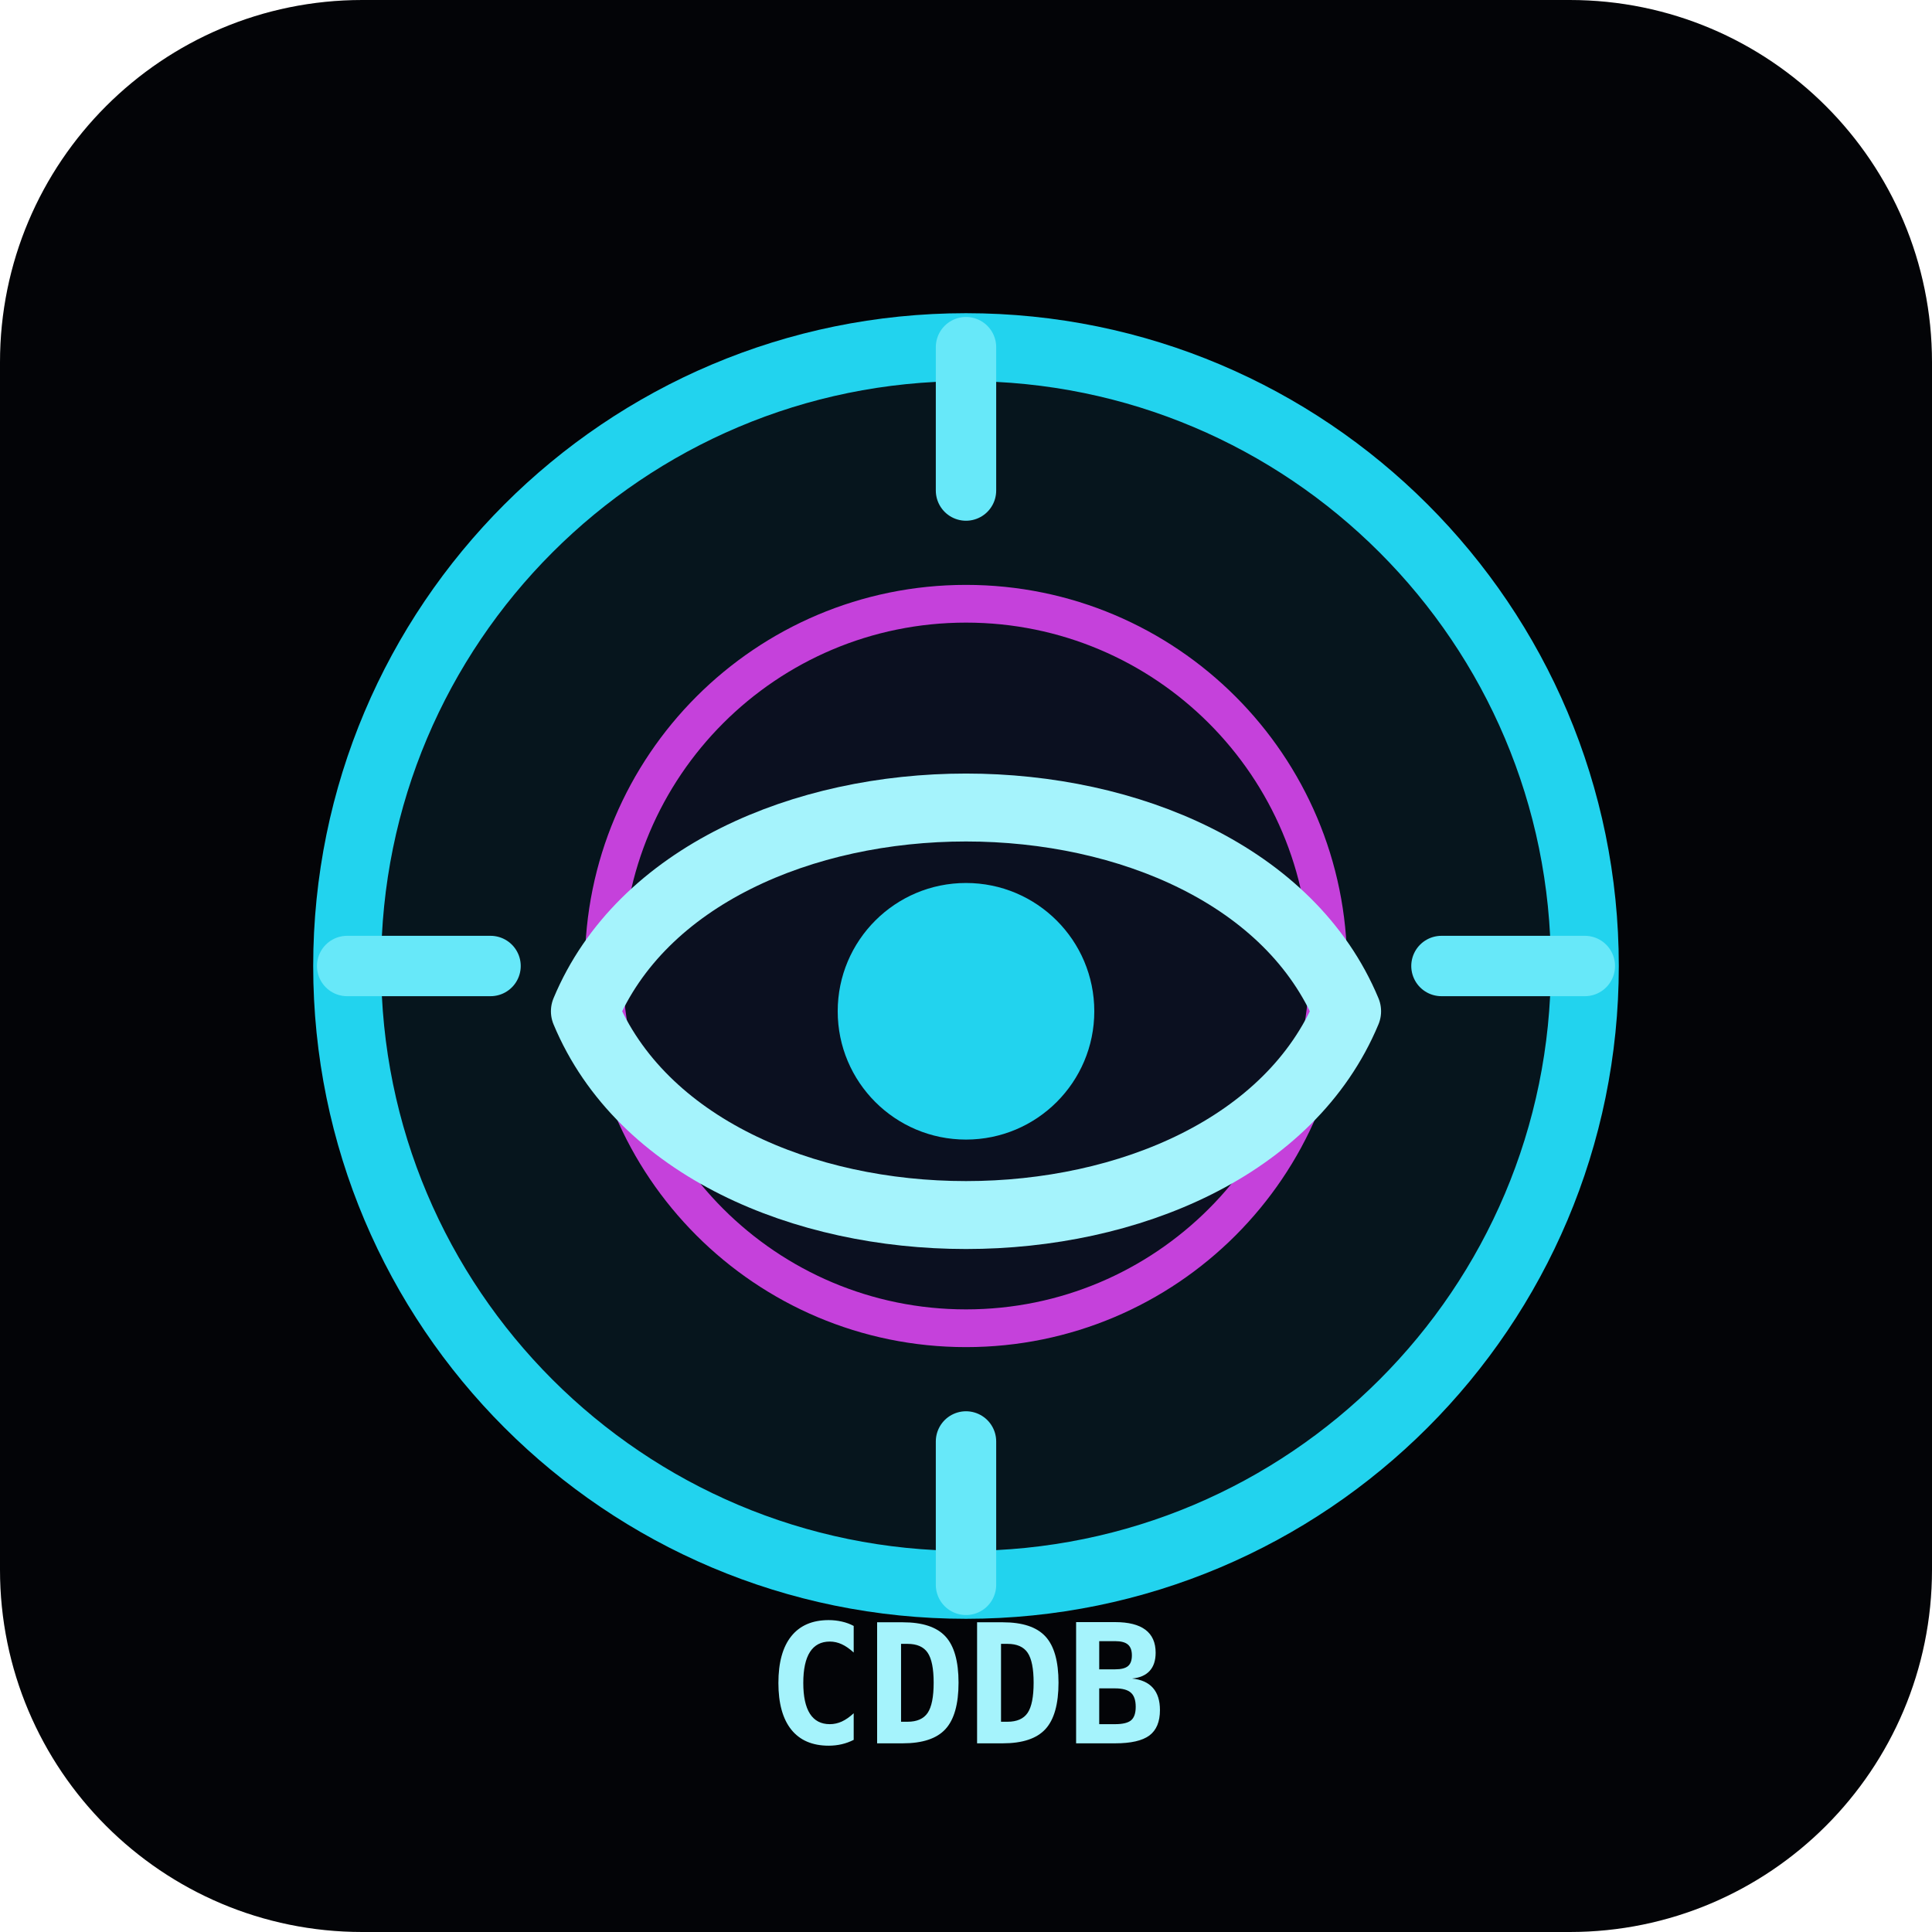
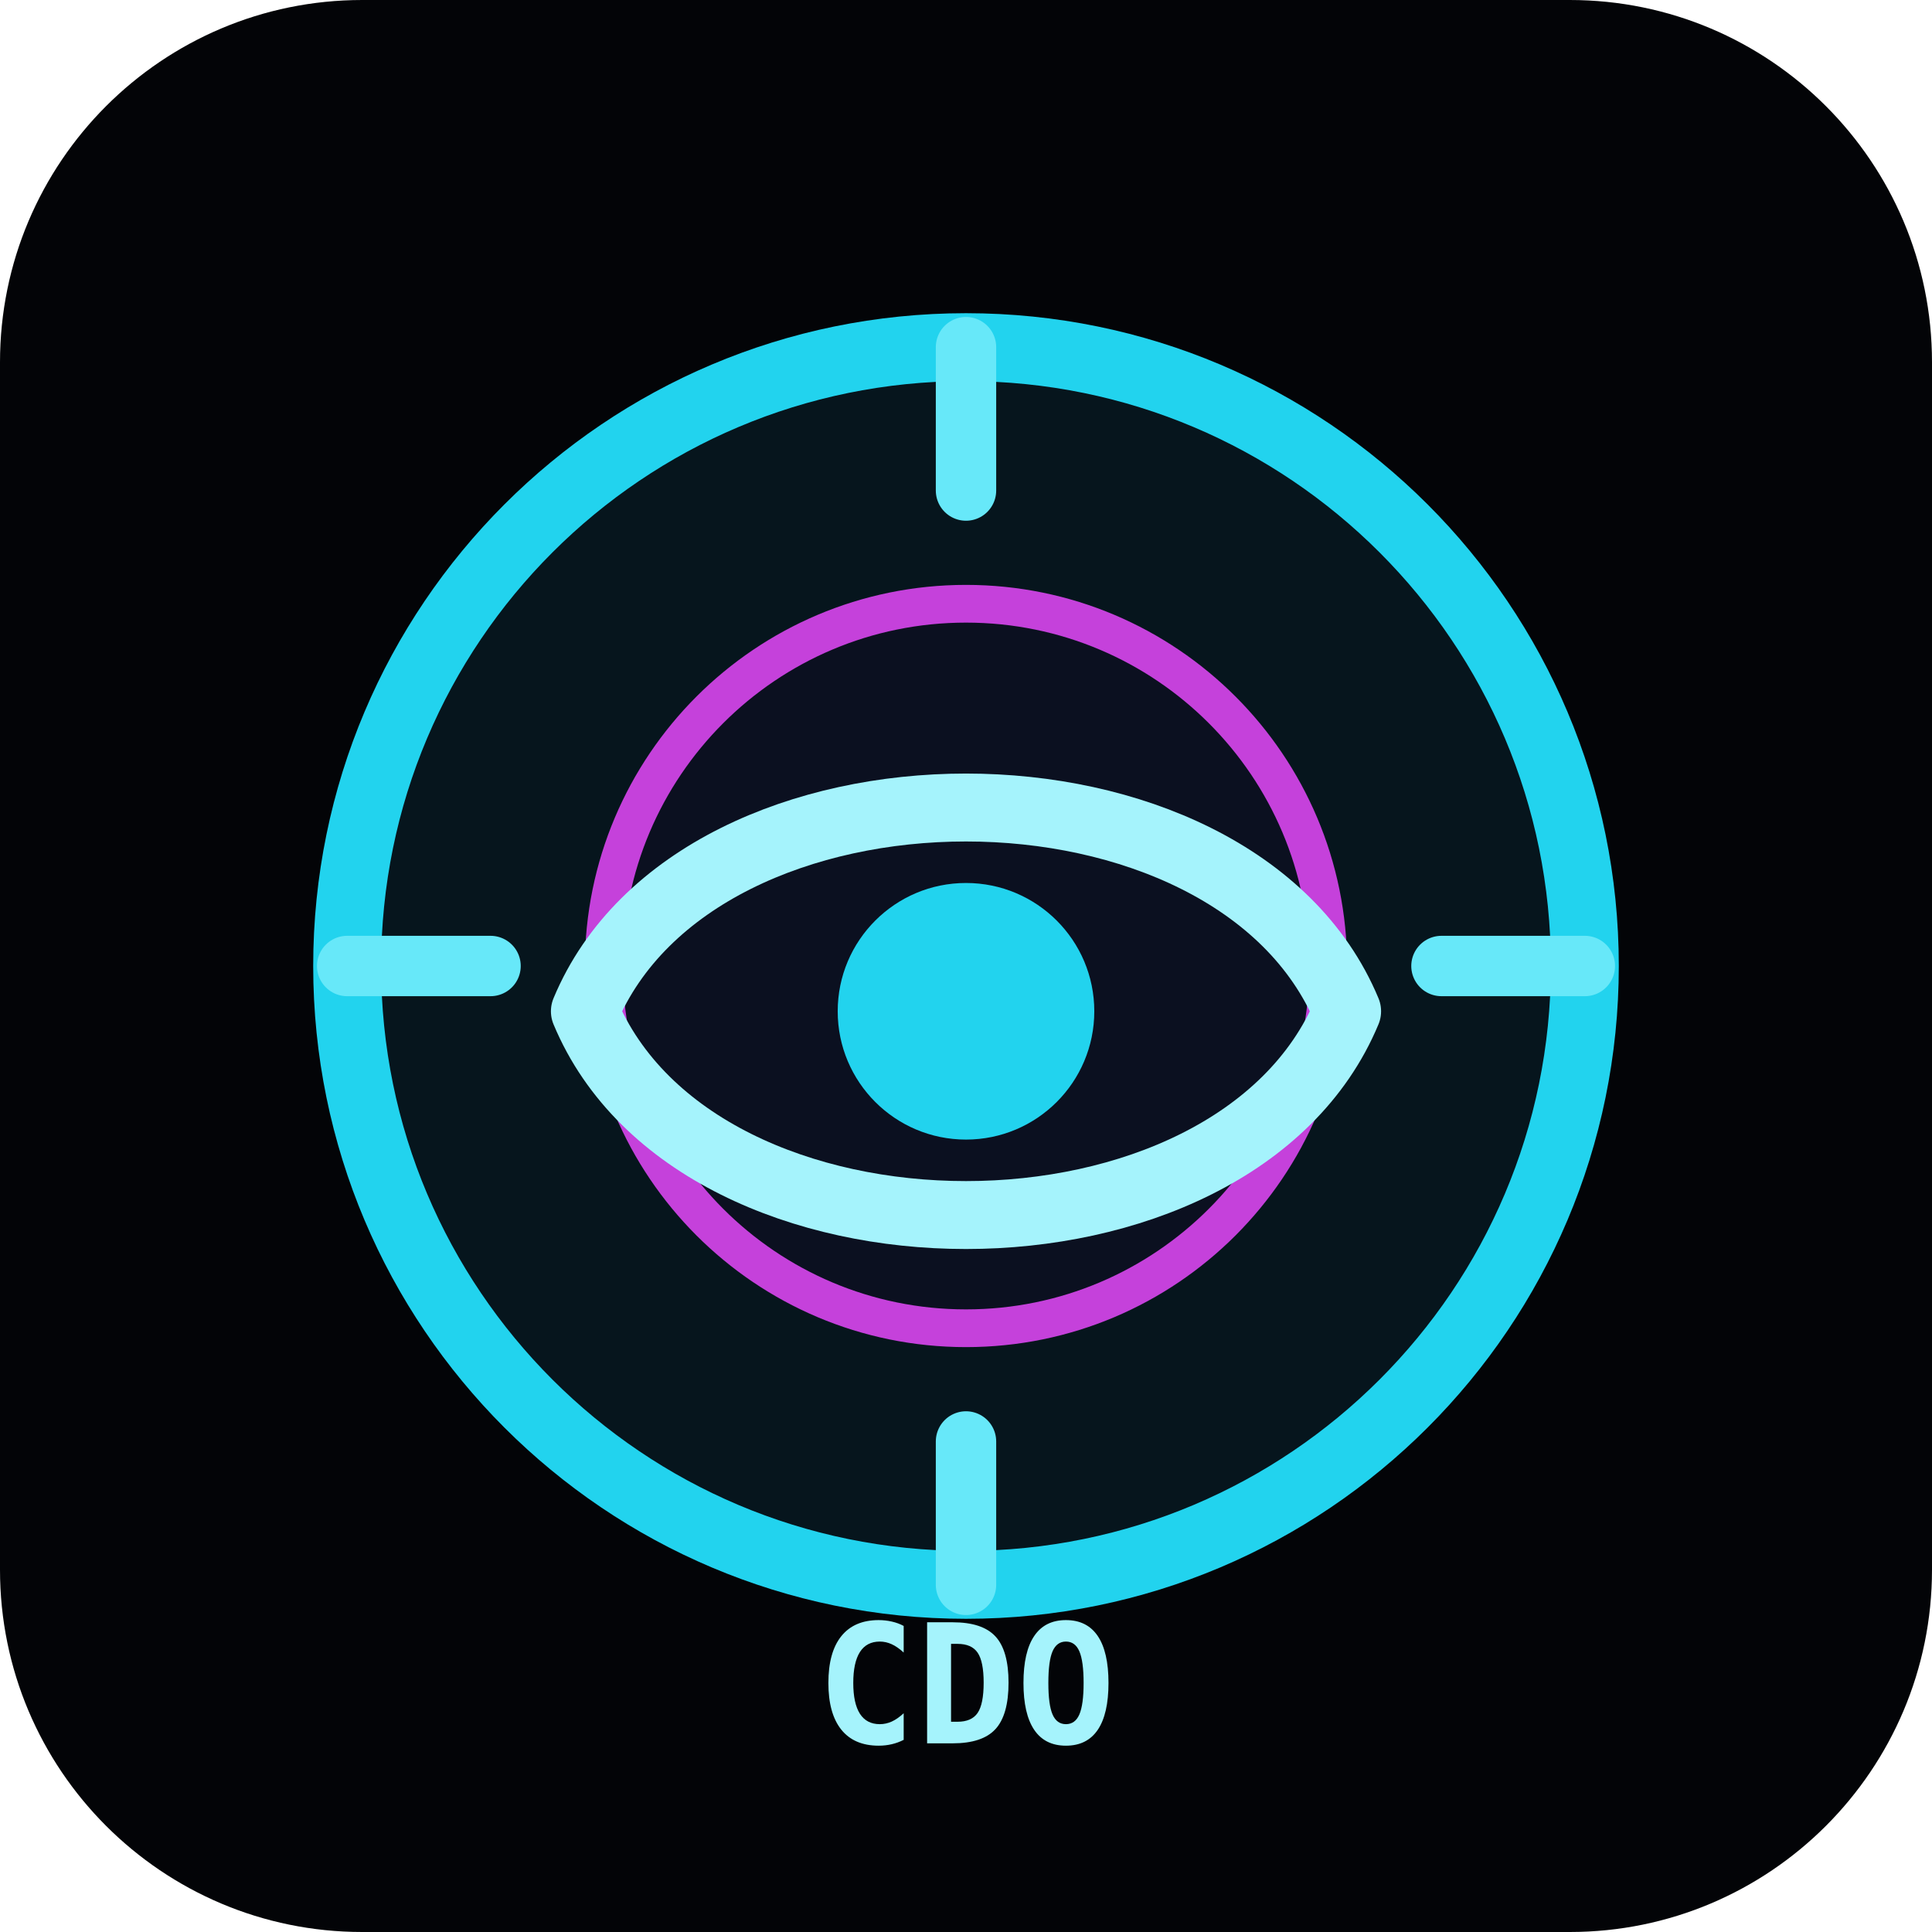
- <svg xmlns="http://www.w3.org/2000/svg" viewBox="0 0 512 512" role="img" aria-label="Collective Dream Database">
+ <svg xmlns="http://www.w3.org/2000/svg" viewBox="0 0 512 512" role="img" aria-label="Collective Dream Observatory">
  <rect width="512" height="512" rx="96" fill="#030407" />
  <circle cx="256" cy="256" r="164" fill="#06151d" stroke="#22d3ee" stroke-width="18" />
  <circle cx="256" cy="256" r="96" fill="#0b1020" stroke="#d946ef" stroke-width="10" opacity=".9" />
  <path d="M155 268c30-72 172-72 202 0-30 72-172 72-202 0Z" fill="none" stroke="#a5f3fc" stroke-width="18" stroke-linecap="round" stroke-linejoin="round" />
  <circle cx="256" cy="268" r="34" fill="#22d3ee" />
  <path d="M256 92v38M256 382v38M92 256h38M382 256h38" stroke="#67e8f9" stroke-width="16" stroke-linecap="round" />
-   <text x="256" y="462" fill="#a5f3fc" font-family="monospace" font-size="44" font-weight="700" text-anchor="middle">CDDB</text>
+   <text x="256" y="462" fill="#a5f3fc" font-family="monospace" font-size="44" font-weight="700" text-anchor="middle">CDO</text>
</svg>
